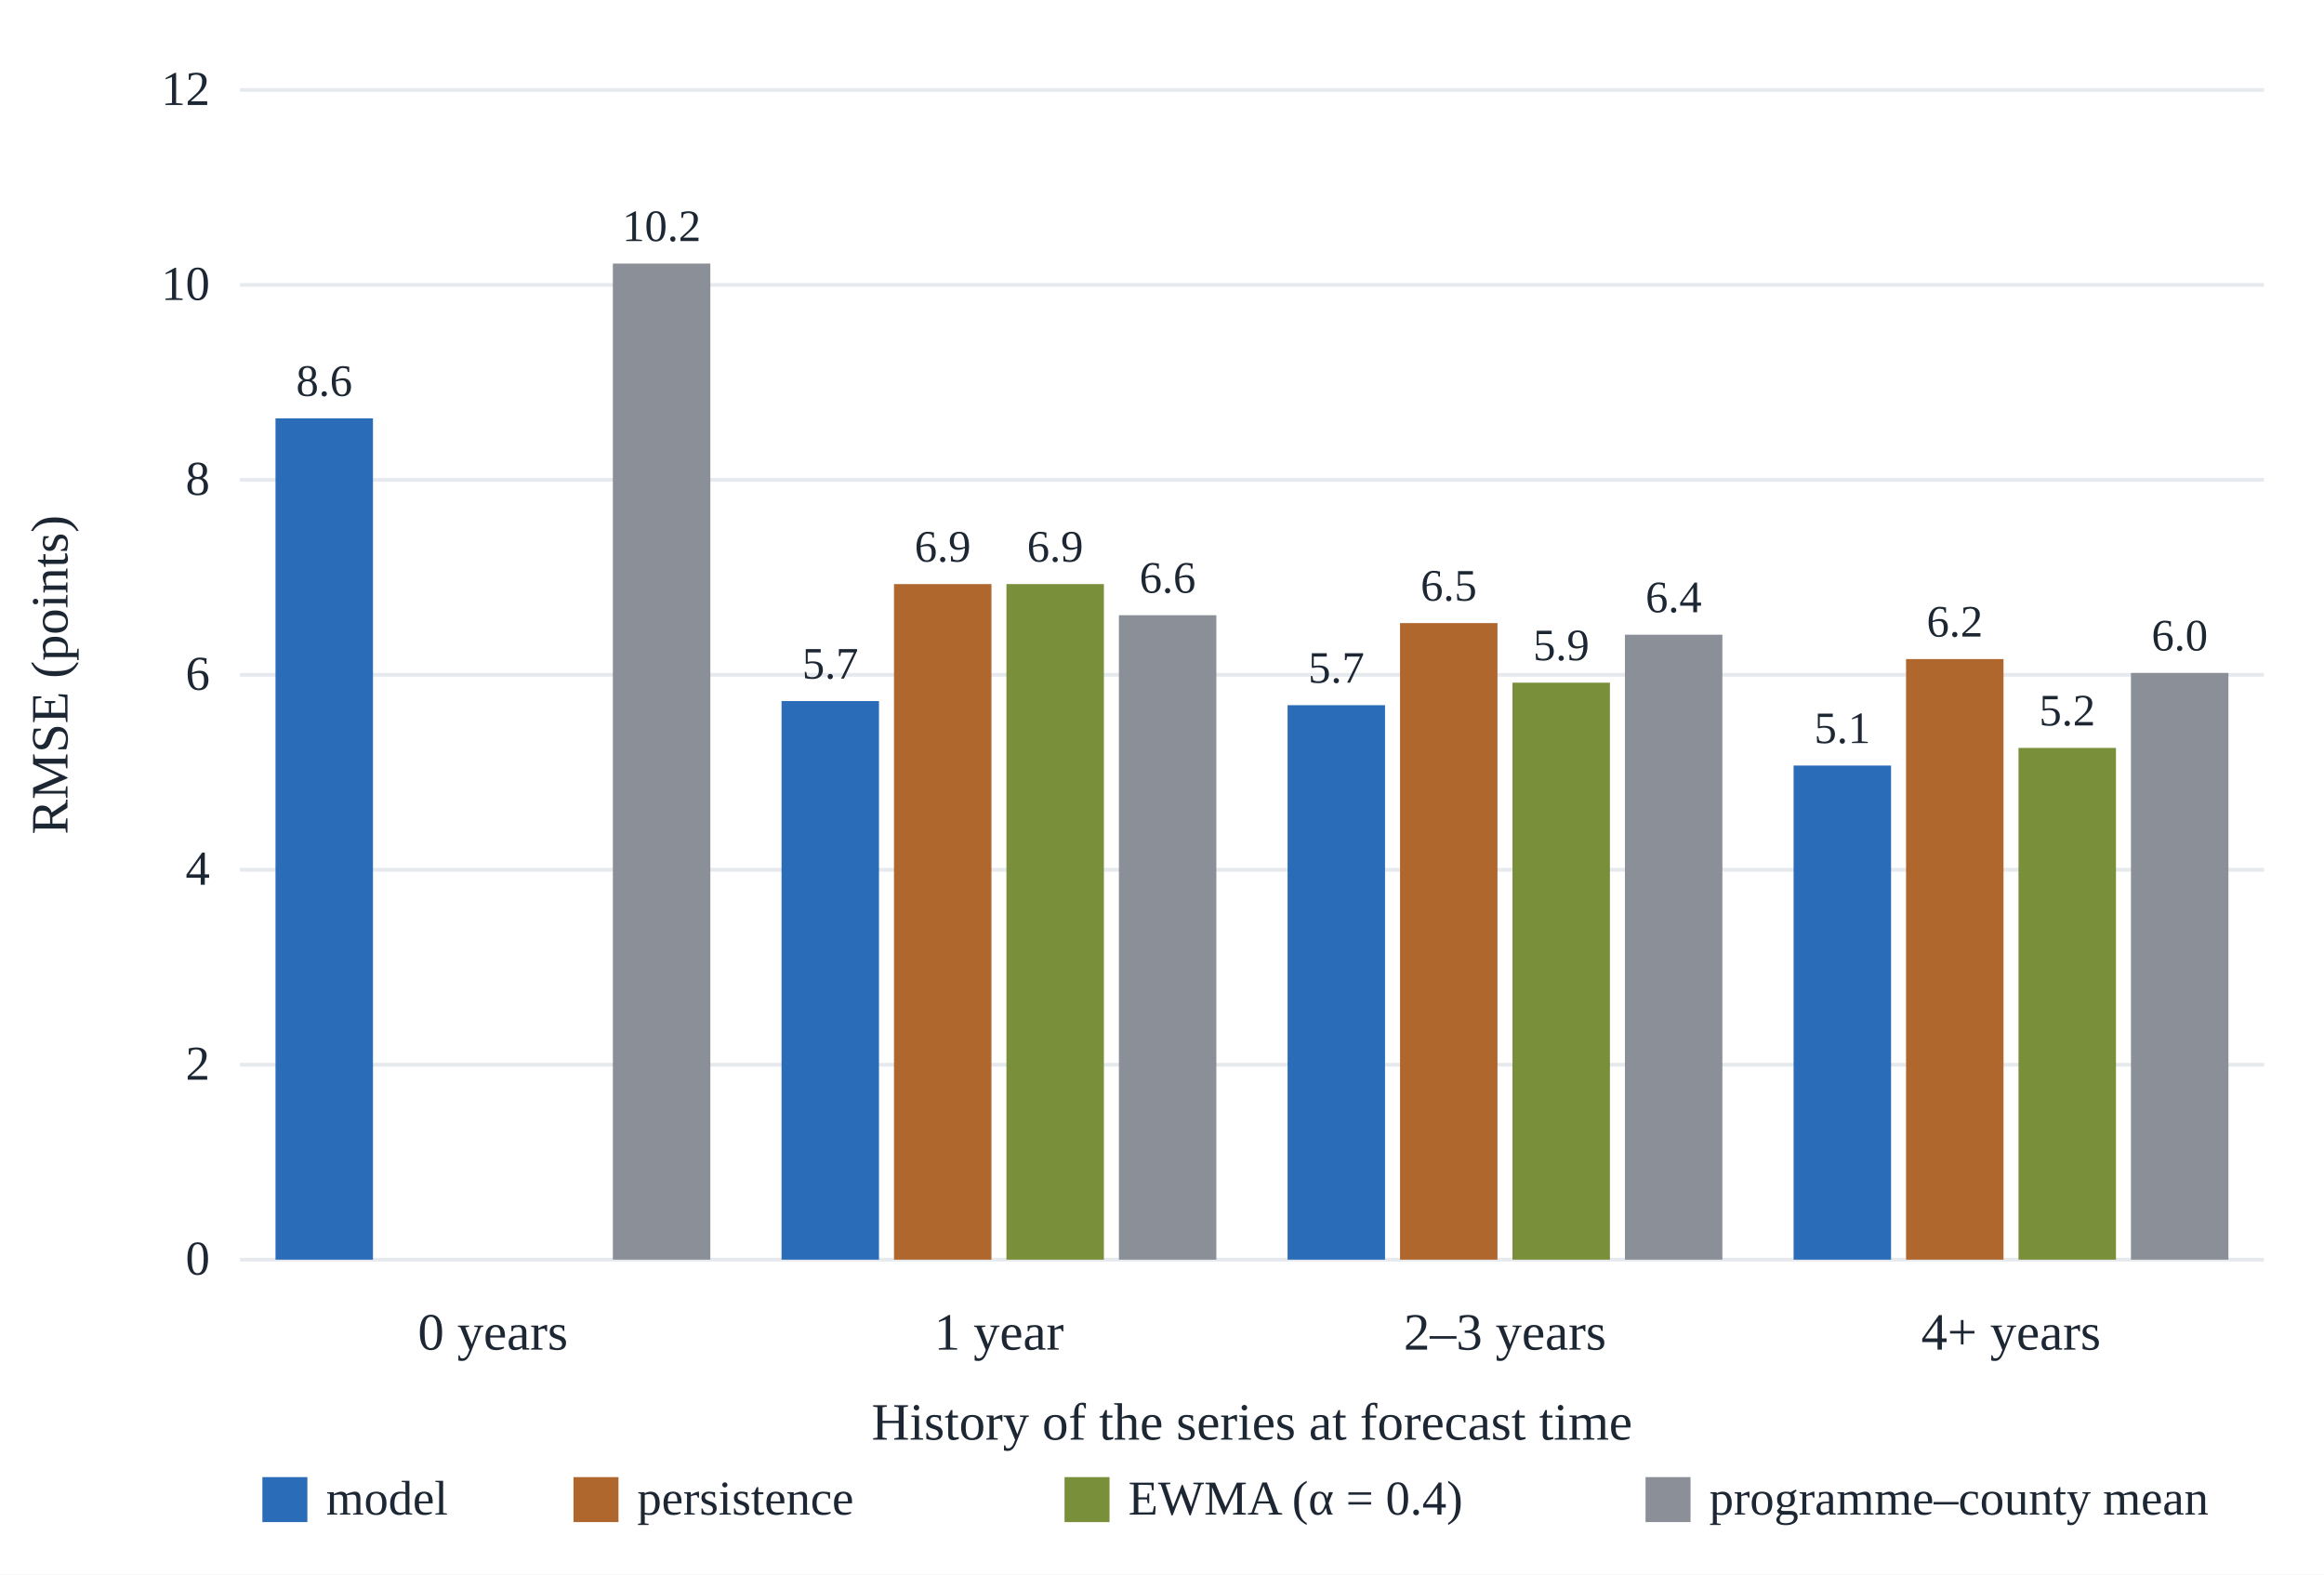
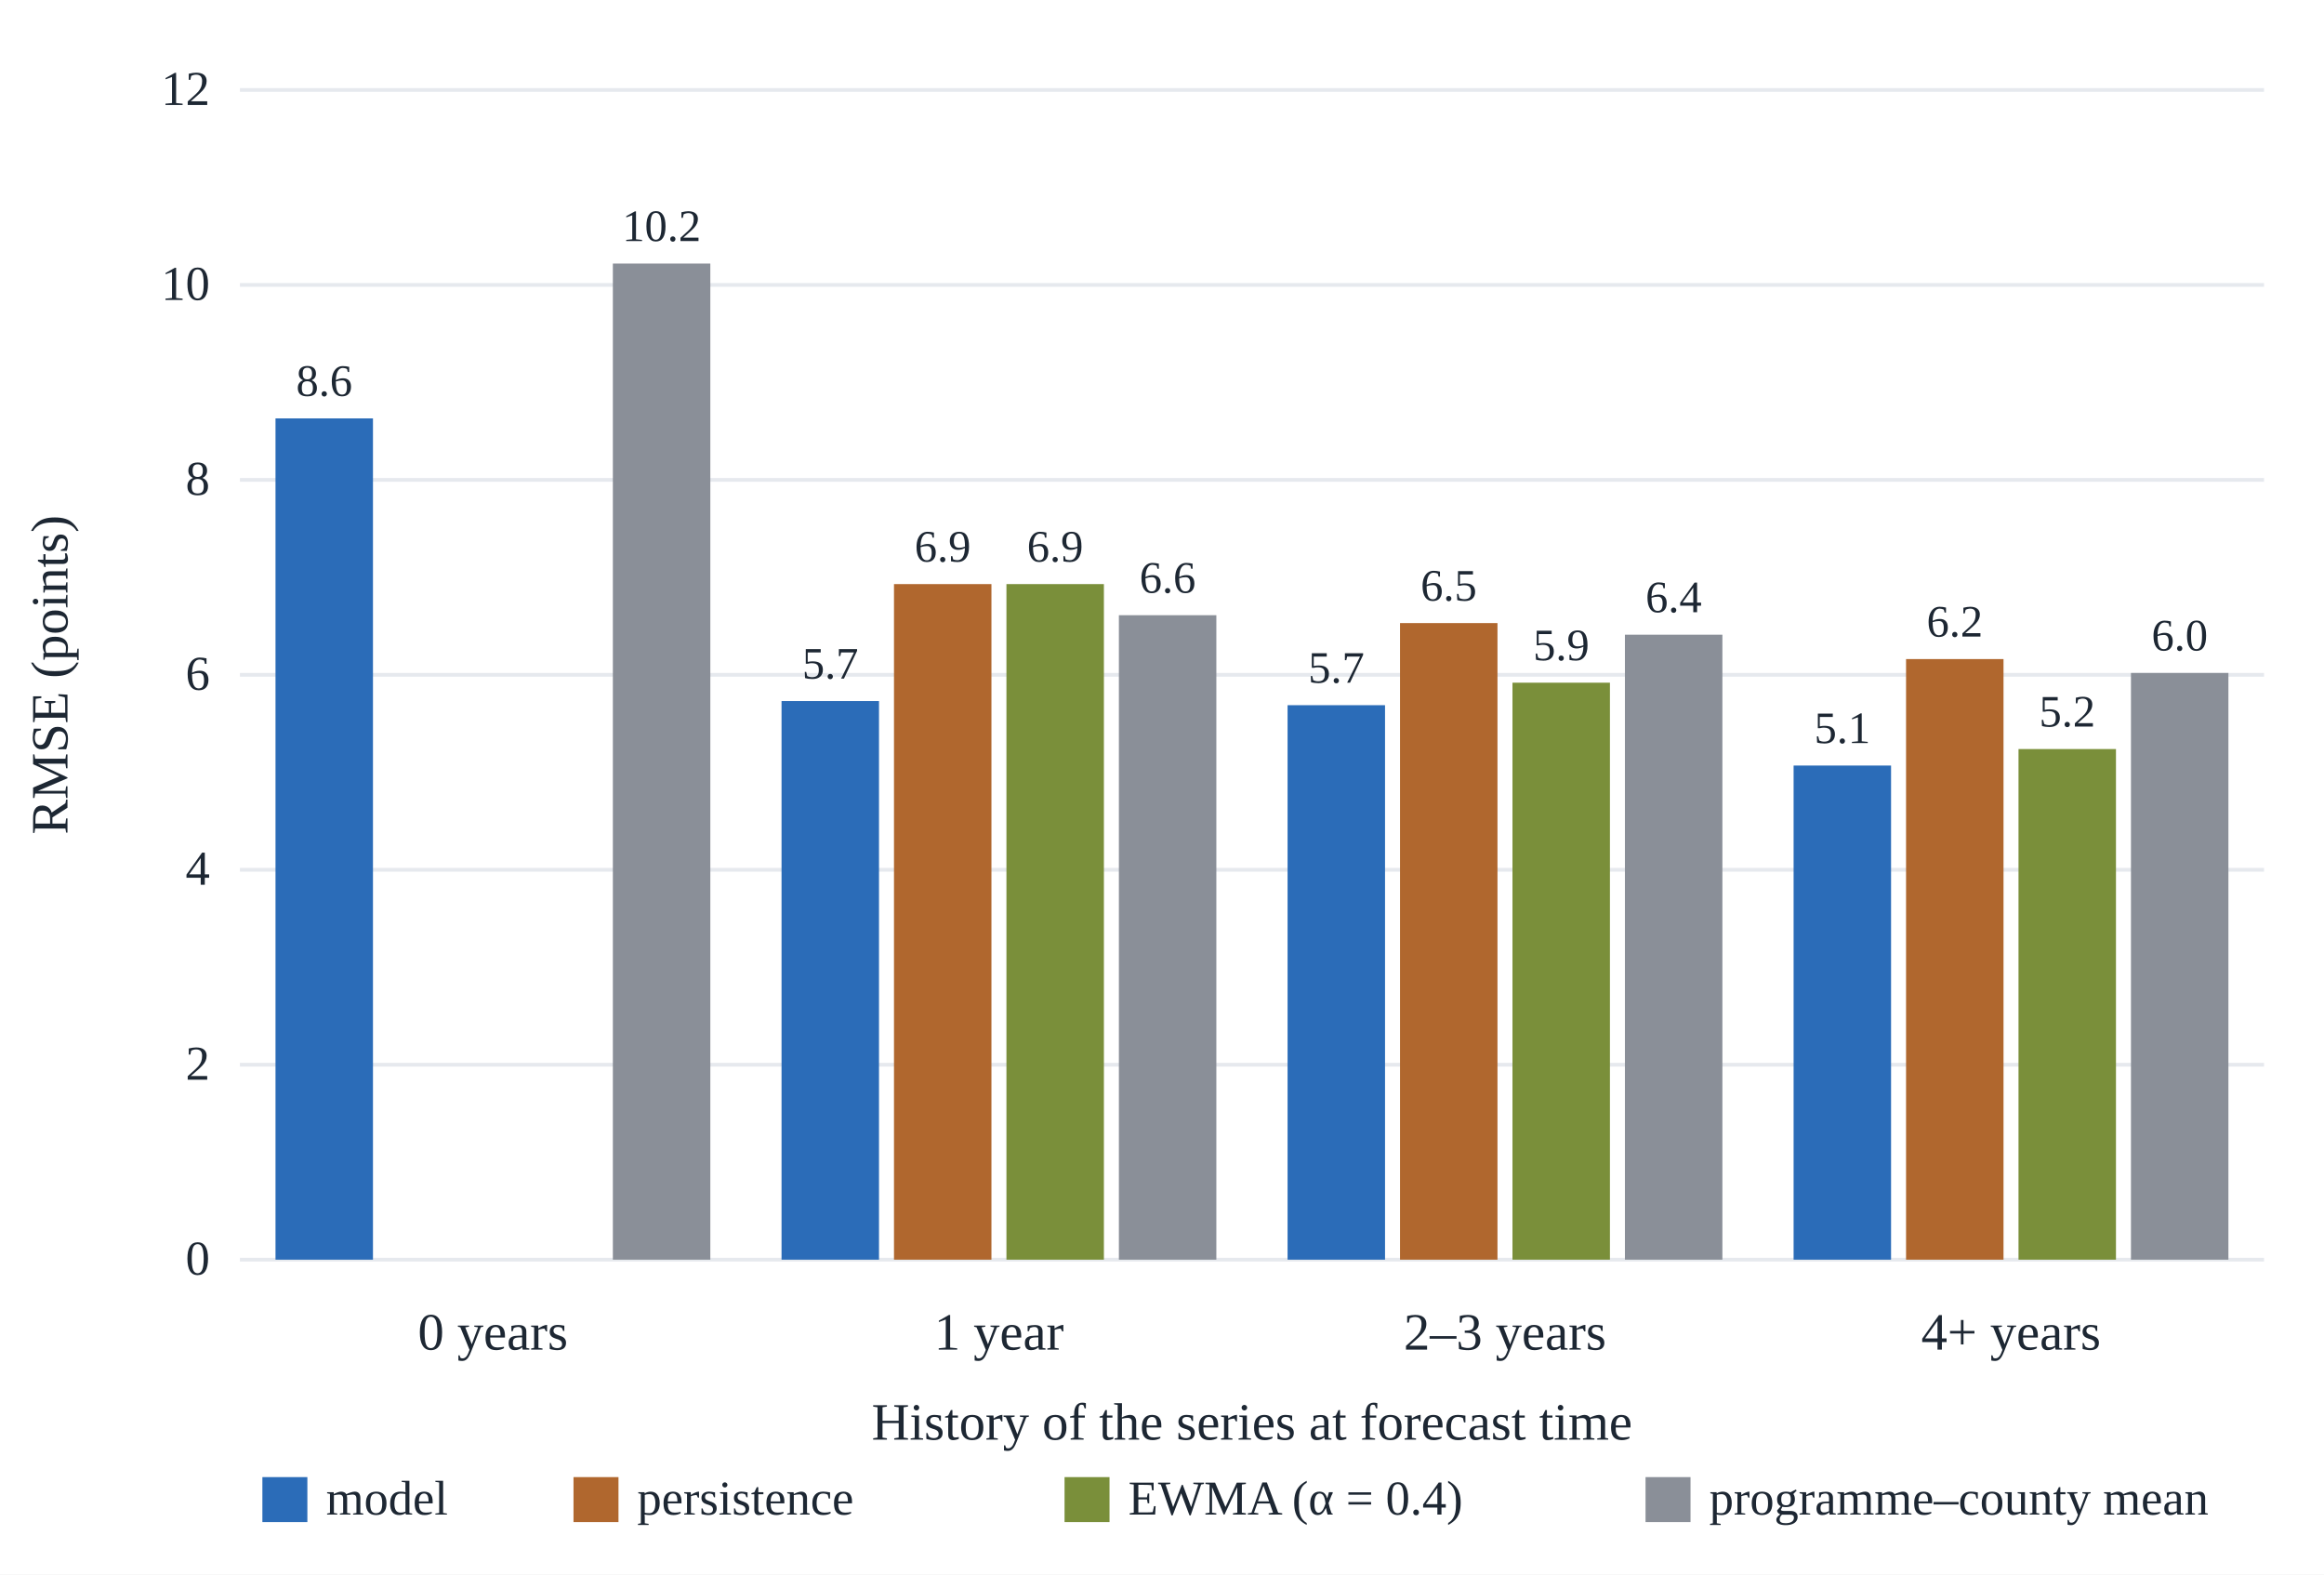
<svg xmlns="http://www.w3.org/2000/svg" viewBox="0 0 620 420" role="img" aria-label="Held-out RMSE by history stratum, model against three baselines">
  <rect width="620" height="420" fill="white" />
  <line x1="64" y1="336.0" x2="604" y2="336.0" stroke="#e6e9ee" />
  <text x="56" y="340.0" font-family="Georgia, &quot;Times New Roman&quot;, serif" font-size="13" fill="#1d2733" text-anchor="end">0</text>
  <line x1="64" y1="284.0" x2="604" y2="284.0" stroke="#e6e9ee" />
  <text x="56" y="288.0" font-family="Georgia, &quot;Times New Roman&quot;, serif" font-size="13" fill="#1d2733" text-anchor="end">2</text>
  <line x1="64" y1="232.0" x2="604" y2="232.0" stroke="#e6e9ee" />
  <text x="56" y="236.0" font-family="Georgia, &quot;Times New Roman&quot;, serif" font-size="13" fill="#1d2733" text-anchor="end">4</text>
  <line x1="64" y1="180.0" x2="604" y2="180.0" stroke="#e6e9ee" />
  <text x="56" y="184.0" font-family="Georgia, &quot;Times New Roman&quot;, serif" font-size="13" fill="#1d2733" text-anchor="end">6</text>
  <line x1="64" y1="128.0" x2="604" y2="128.0" stroke="#e6e9ee" />
  <text x="56" y="132.0" font-family="Georgia, &quot;Times New Roman&quot;, serif" font-size="13" fill="#1d2733" text-anchor="end">8</text>
  <line x1="64" y1="76.0" x2="604" y2="76.0" stroke="#e6e9ee" />
  <text x="56" y="80.0" font-family="Georgia, &quot;Times New Roman&quot;, serif" font-size="13" fill="#1d2733" text-anchor="end">10</text>
  <line x1="64" y1="24.0" x2="604" y2="24.0" stroke="#e6e9ee" />
  <text x="56" y="28.0" font-family="Georgia, &quot;Times New Roman&quot;, serif" font-size="13" fill="#1d2733" text-anchor="end">12</text>
  <rect x="73.5" y="111.6" width="26" height="224.4" fill="#2b6cb8" />
  <text x="86.5" y="105.6" font-family="Georgia, &quot;Times New Roman&quot;, serif" font-size="12" fill="#1d2733" text-anchor="middle">8.6</text>
  <rect x="163.5" y="70.3" width="26" height="265.7" fill="#8a8f98" />
  <text x="176.5" y="64.3" font-family="Georgia, &quot;Times New Roman&quot;, serif" font-size="12" fill="#1d2733" text-anchor="middle">10.2</text>
  <text x="131.5" y="360" font-family="Georgia, &quot;Times New Roman&quot;, serif" font-size="14" fill="#1d2733" text-anchor="middle">0 years</text>
  <rect x="208.5" y="187.0" width="26" height="149.0" fill="#2b6cb8" />
  <text x="221.5" y="181.0" font-family="Georgia, &quot;Times New Roman&quot;, serif" font-size="12" fill="#1d2733" text-anchor="middle">5.7</text>
  <rect x="238.5" y="155.8" width="26" height="180.2" fill="#b0672e" />
  <text x="251.5" y="149.8" font-family="Georgia, &quot;Times New Roman&quot;, serif" font-size="12" fill="#1d2733" text-anchor="middle">6.9</text>
  <rect x="268.5" y="155.8" width="26" height="180.2" fill="#7a8f3a" />
  <text x="281.5" y="149.8" font-family="Georgia, &quot;Times New Roman&quot;, serif" font-size="12" fill="#1d2733" text-anchor="middle">6.9</text>
  <rect x="298.5" y="164.1" width="26" height="171.9" fill="#8a8f98" />
  <text x="311.5" y="158.1" font-family="Georgia, &quot;Times New Roman&quot;, serif" font-size="12" fill="#1d2733" text-anchor="middle">6.6</text>
  <text x="266.5" y="360" font-family="Georgia, &quot;Times New Roman&quot;, serif" font-size="14" fill="#1d2733" text-anchor="middle">1 year</text>
  <rect x="343.5" y="188.1" width="26" height="147.9" fill="#2b6cb8" />
  <text x="356.5" y="182.1" font-family="Georgia, &quot;Times New Roman&quot;, serif" font-size="12" fill="#1d2733" text-anchor="middle">5.7</text>
  <rect x="373.5" y="166.2" width="26" height="169.8" fill="#b0672e" />
  <text x="386.5" y="160.2" font-family="Georgia, &quot;Times New Roman&quot;, serif" font-size="12" fill="#1d2733" text-anchor="middle">6.5</text>
  <rect x="403.5" y="182.1" width="26" height="153.9" fill="#7a8f3a" />
  <text x="416.5" y="176.1" font-family="Georgia, &quot;Times New Roman&quot;, serif" font-size="12" fill="#1d2733" text-anchor="middle">5.9</text>
  <rect x="433.5" y="169.3" width="26" height="166.7" fill="#8a8f98" />
  <text x="446.5" y="163.3" font-family="Georgia, &quot;Times New Roman&quot;, serif" font-size="12" fill="#1d2733" text-anchor="middle">6.4</text>
  <text x="401.5" y="360" font-family="Georgia, &quot;Times New Roman&quot;, serif" font-size="14" fill="#1d2733" text-anchor="middle">2–3 years</text>
  <rect x="478.5" y="204.2" width="26" height="131.8" fill="#2b6cb8" />
  <text x="491.5" y="198.2" font-family="Georgia, &quot;Times New Roman&quot;, serif" font-size="12" fill="#1d2733" text-anchor="middle">5.1</text>
  <rect x="508.5" y="175.8" width="26" height="160.2" fill="#b0672e" />
  <text x="521.5" y="169.8" font-family="Georgia, &quot;Times New Roman&quot;, serif" font-size="12" fill="#1d2733" text-anchor="middle">6.2</text>
-   <rect x="538.5" y="199.5" width="26" height="136.5" fill="#7a8f3a" />
-   <text x="551.5" y="193.5" font-family="Georgia, &quot;Times New Roman&quot;, serif" font-size="12" fill="#1d2733" text-anchor="middle">5.2</text>
+   <rect x="538.5" y="199.8" width="26" height="136.2" fill="#7a8f3a" />
+   <text x="551.5" y="193.8" font-family="Georgia, &quot;Times New Roman&quot;, serif" font-size="12" fill="#1d2733" text-anchor="middle">5.2</text>
  <rect x="568.5" y="179.5" width="26" height="156.5" fill="#8a8f98" />
  <text x="581.5" y="173.5" font-family="Georgia, &quot;Times New Roman&quot;, serif" font-size="12" fill="#1d2733" text-anchor="middle">6.0</text>
  <text x="536.5" y="360" font-family="Georgia, &quot;Times New Roman&quot;, serif" font-size="14" fill="#1d2733" text-anchor="middle">4+ years</text>
  <text x="334.0" y="384" font-family="Georgia, &quot;Times New Roman&quot;, serif" font-size="14" fill="#1d2733" text-anchor="middle">History of the series at forecast time</text>
  <rect x="70" y="394" width="12" height="12" fill="#2b6cb8" />
  <text x="87" y="404" font-family="Georgia, &quot;Times New Roman&quot;, serif" font-size="13" fill="#1d2733">model</text>
  <rect x="153" y="394" width="12" height="12" fill="#b0672e" />
  <text x="170" y="404" font-family="Georgia, &quot;Times New Roman&quot;, serif" font-size="13" fill="#1d2733">persistence</text>
  <rect x="284" y="394" width="12" height="12" fill="#7a8f3a" />
  <text x="301" y="404" font-family="Georgia, &quot;Times New Roman&quot;, serif" font-size="13" fill="#1d2733">EWMA (α = 0.4)</text>
  <rect x="439" y="394" width="12" height="12" fill="#8a8f98" />
  <text x="456" y="404" font-family="Georgia, &quot;Times New Roman&quot;, serif" font-size="13" fill="#1d2733">programme–county mean</text>
  <text x="18" y="180.0" font-family="Georgia, &quot;Times New Roman&quot;, serif" font-size="14" fill="#1d2733" text-anchor="middle" transform="rotate(-90 18 180.0)">RMSE (points)</text>
</svg>
